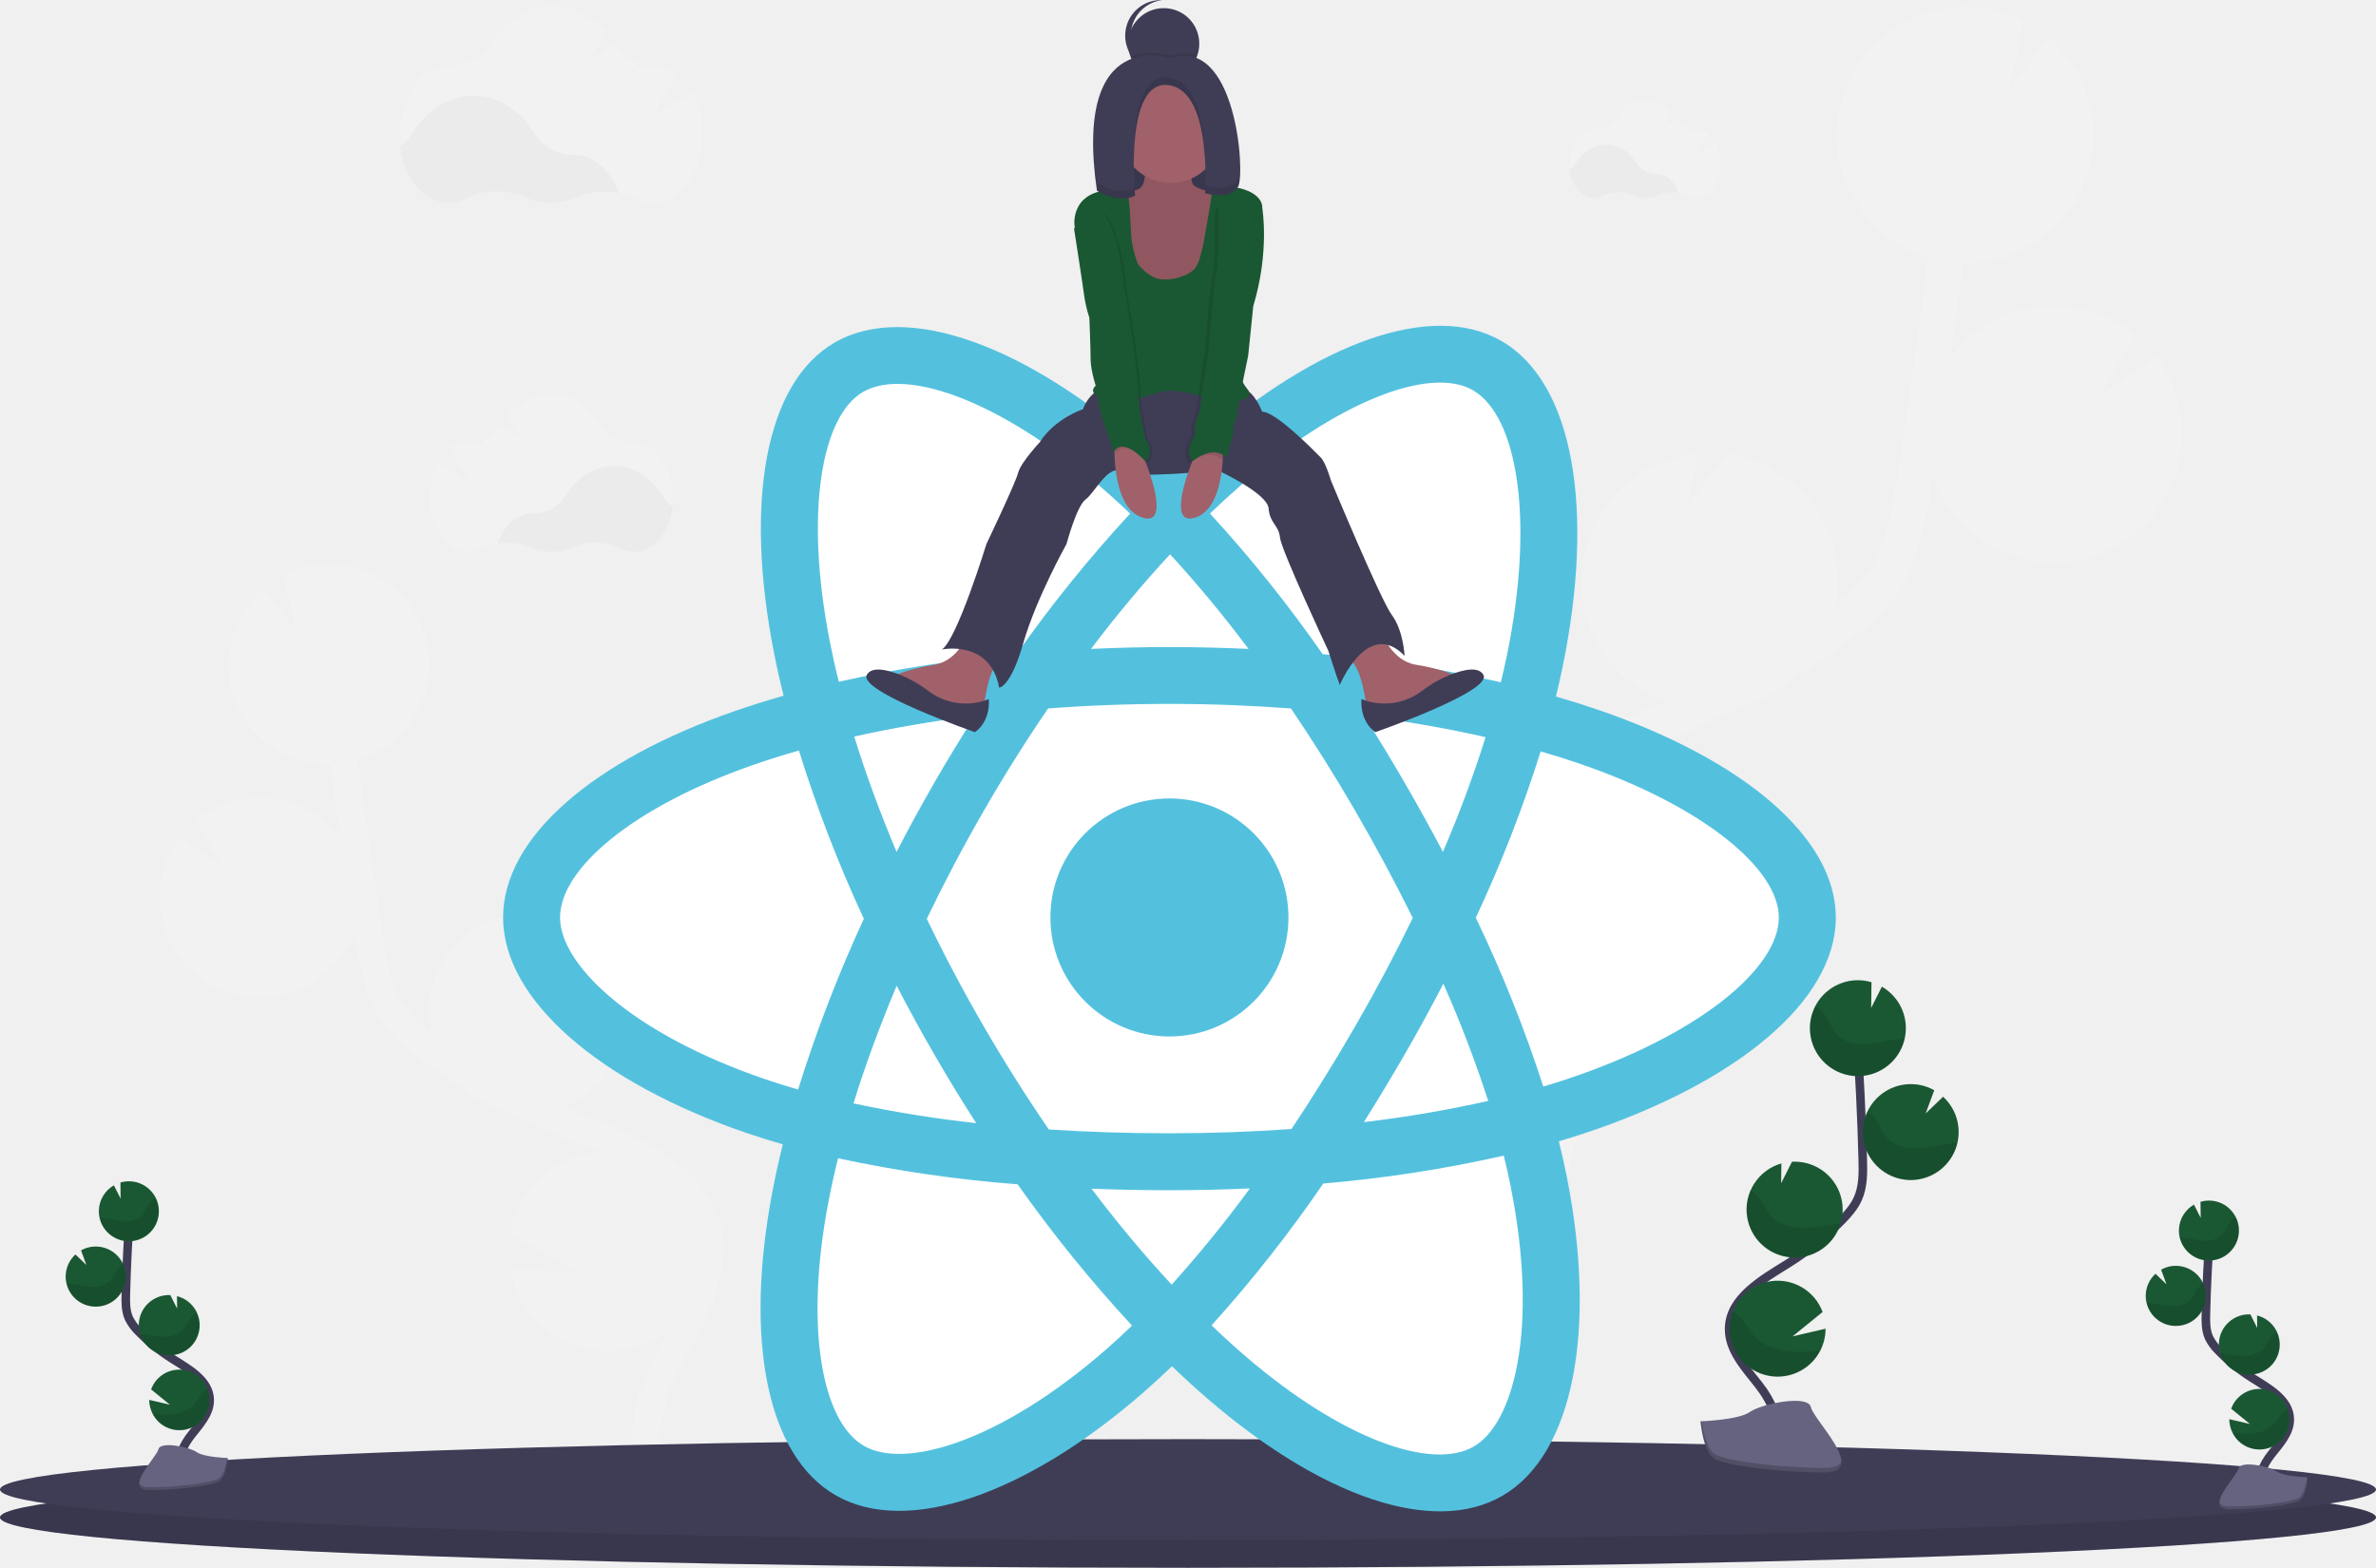
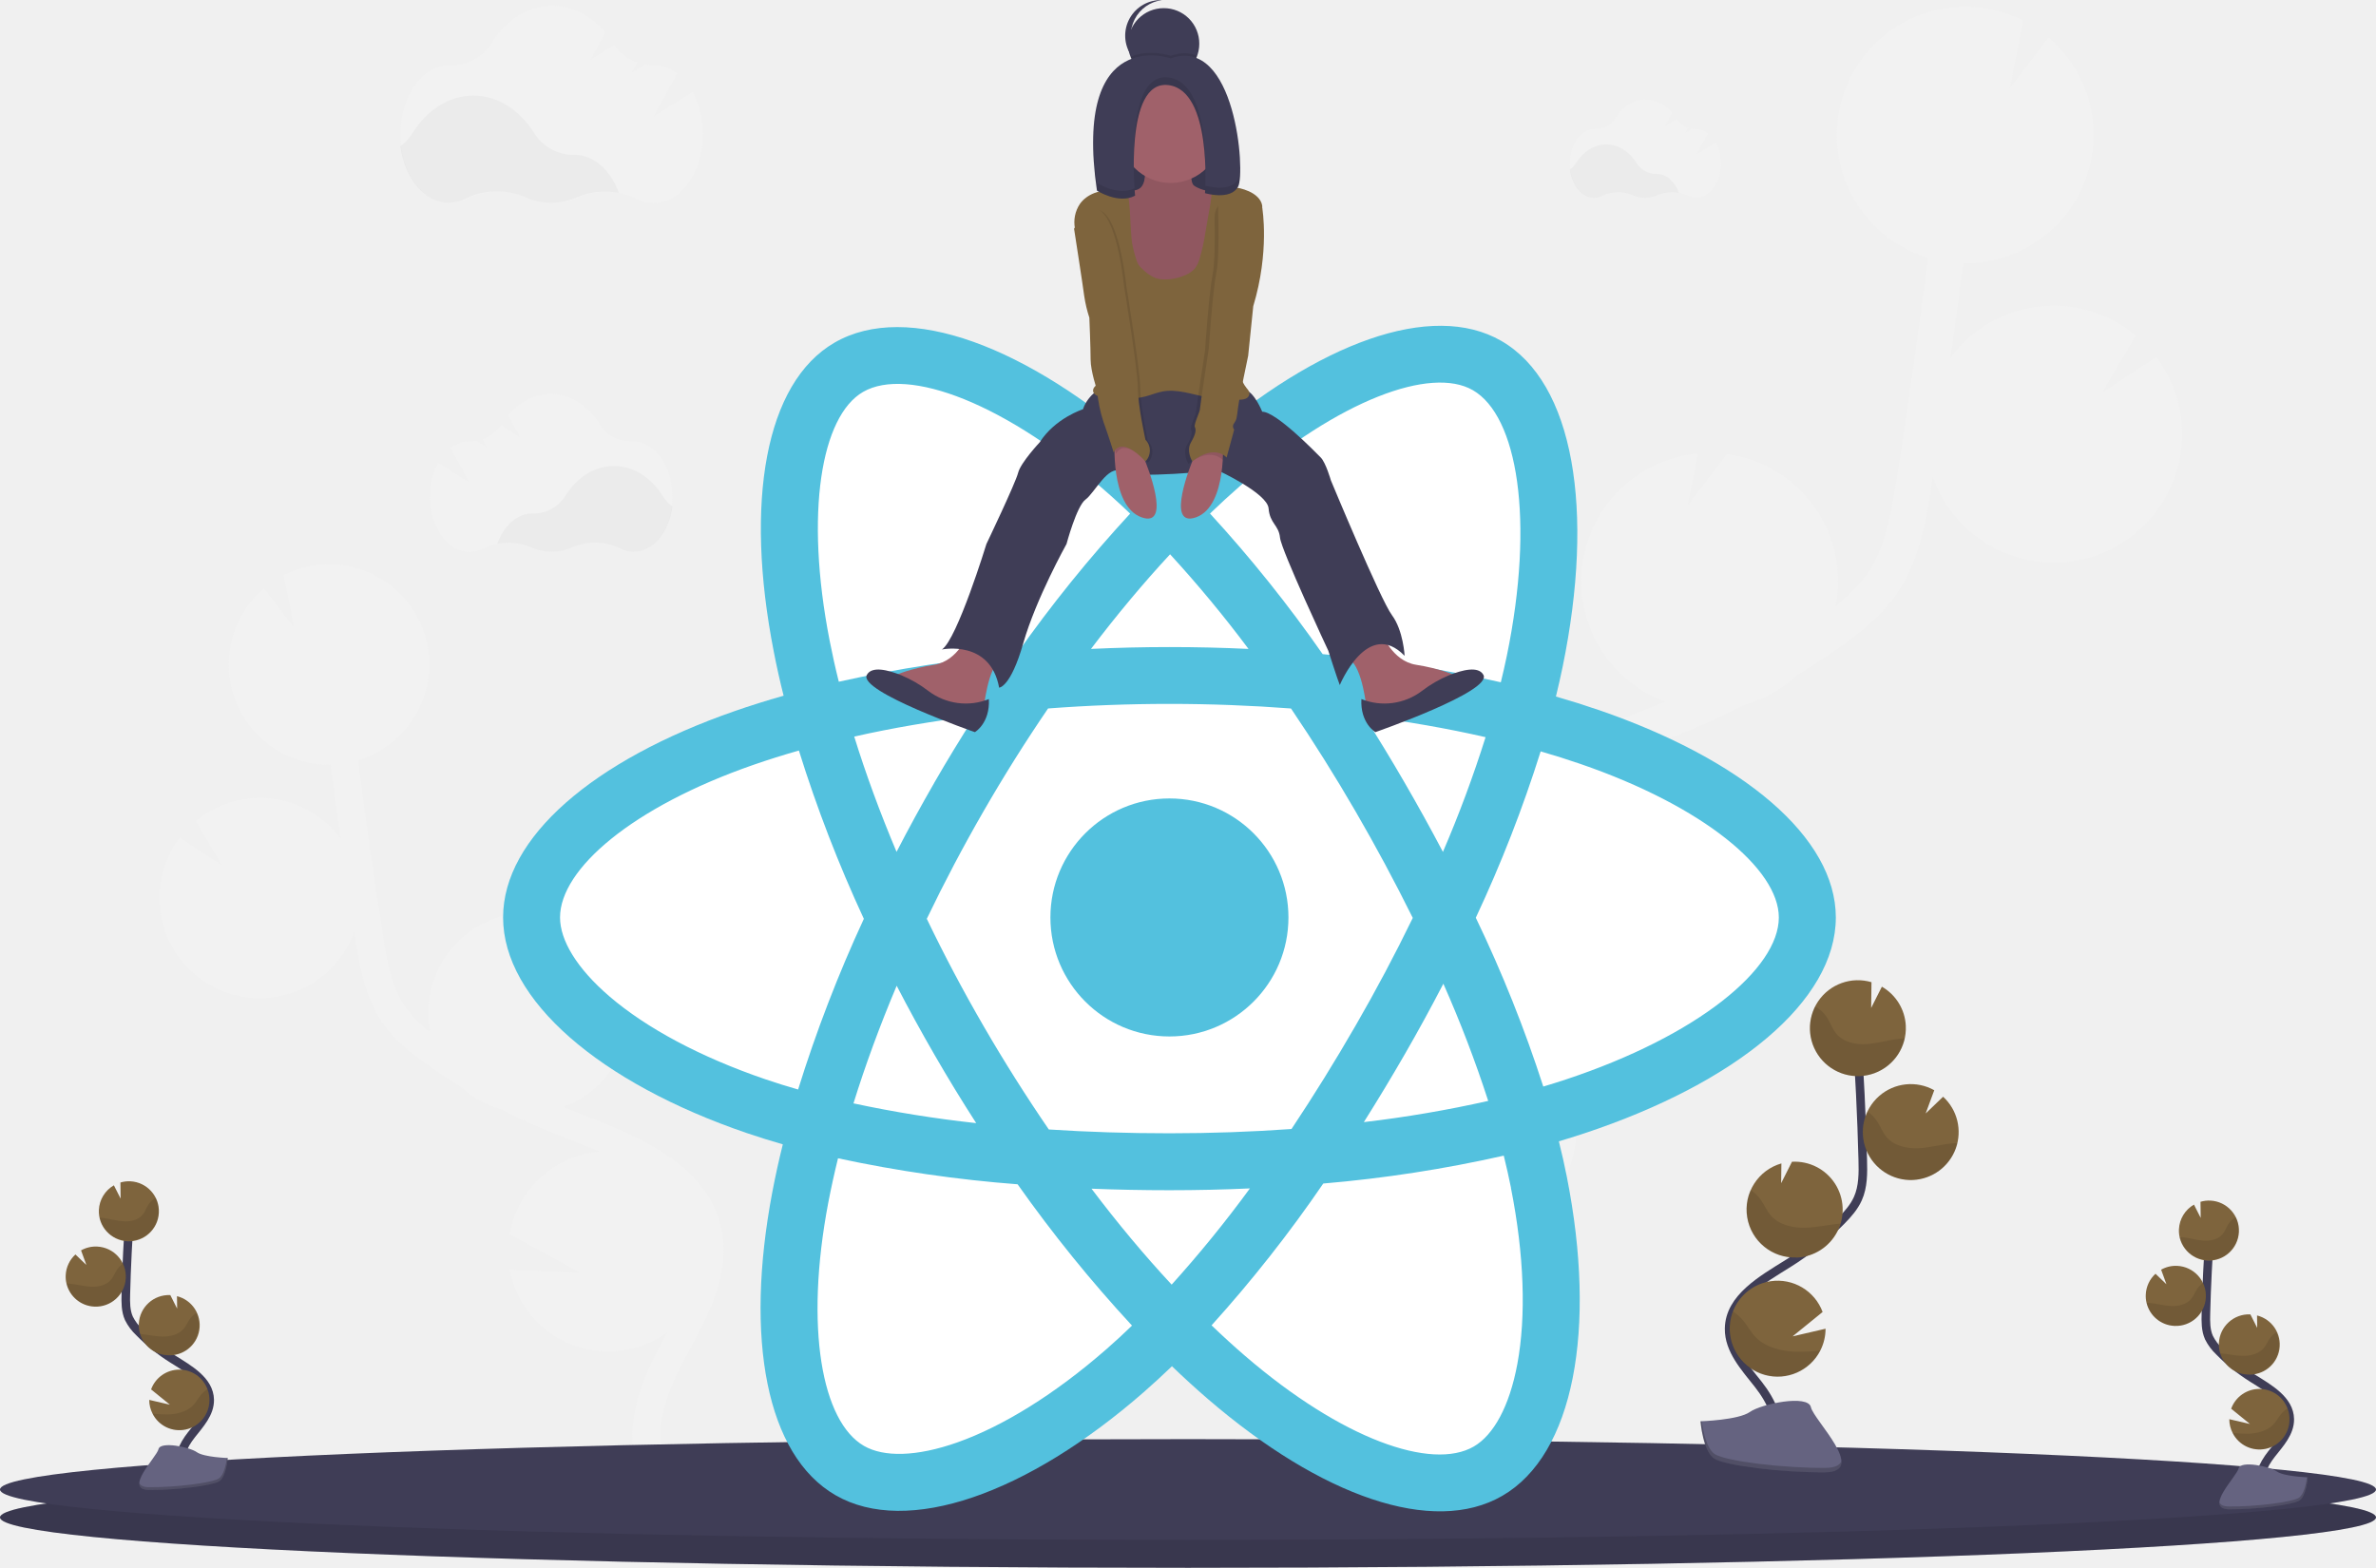
<svg xmlns="http://www.w3.org/2000/svg" id="a75d69e6-d07c-4db3-9c83-72b2470e5561" data-name="Layer 1" width="1108" height="731.18" viewBox="0 0 1108 731.18">
  <path d="M813.68,415.2l6.89-2.7c.66-.26,1.31-.54,2-.81a59.85,59.85,0,0,1,15.28-115.77l-4.8,24.2,18.22-23.92.16,0a59.87,59.87,0,0,1,51.16,67.45c-.15,1.13-.39,2.23-.6,3.34,5.61-4.43,10.87-9.32,14.81-15,8-11.54,10.71-25.76,13.47-43.17,5.47-34.48,10.4-69.34,14.84-104.18a59.83,59.83,0,0,1-42-65.36c.25-1.82.6-3.59,1-5.34.1-.44.2-.88.31-1.31.43-1.69.91-3.35,1.47-5,.09-.27.21-.52.3-.78.5-1.37,1-2.72,1.65-4,.22-.5.44-1,.67-1.47.69-1.43,1.42-2.83,2.22-4.19.27-.45.56-.88.83-1.33.62-1,1.27-2,1.94-2.93.36-.5.71-1,1.08-1.49l.27-.39,0,0a59.81,59.81,0,0,1,74.64-17l-6.24,31.49,18-23.64a59.5,59.5,0,0,1,16.32,68.62h.07c-.17.4-.38.78-.55,1.18-.33.74-.67,1.47-1,2.2-.46.93-1,1.84-1.45,2.74-.38.68-.75,1.36-1.16,2-.59,1-1.23,1.9-1.87,2.83-.38.54-.73,1.1-1.12,1.63-1,1.39-2.12,2.72-3.26,4-.4.45-.83.86-1.25,1.3-.81.86-1.62,1.71-2.48,2.52-.53.5-1.09,1-1.64,1.46-.79.7-1.6,1.38-2.43,2-.59.47-1.19.92-1.79,1.36-.87.63-1.75,1.22-2.64,1.81-.6.39-1.2.78-1.81,1.15-1,.61-2.05,1.17-3.1,1.72-.53.27-1,.57-1.59.83-1.58.77-3.2,1.48-4.85,2.11-.31.12-.64.21-.95.32-1.38.5-2.77,1-4.18,1.35-.61.17-1.23.31-1.85.46-1.15.28-2.31.54-3.48.76q-1,.18-2.07.33c-1.15.17-2.31.3-3.48.4-.69.06-1.37.12-2.07.16-1.26.06-2.53.07-3.8.06a2.08,2.08,0,0,0-.25,0q-2.82,22-5.92,44A59.82,59.82,0,0,1,1042,240.88l-15.68,26.58,25.21-16.59a59.68,59.68,0,0,1,11.5,44.16,58.76,58.76,0,0,1-4.5,15.94,59.83,59.83,0,0,1-111.19-4c-.23,1.48-.45,3-.68,4.46-2.44,15.35-5.47,34.46-16.23,50-7.29,10.56-17.33,18.36-27.09,25.22q-9.52,6.7-19.48,12.77a59.85,59.85,0,0,1-24.53,13.74q-16,8.19-32.69,14.81l-6.95,2.72c-6.25,2.44-12.65,4.94-19,7.6,1,.09,2,.17,3,.3a59.9,59.9,0,0,1,50.86,49.05l-42.31,23.11,42.18-1.89A59.16,59.16,0,0,1,843,534.54a59.87,59.87,0,0,1-82.7,11.74l2.1,3.91c1.4,2.58,2.78,5.15,4.12,7.7,18.33,34.74,19.66,64.74,3.75,84.49l-13-10.45c15.49-19.22,3.2-49.77-5.5-66.27-1.32-2.5-2.68-5-4-7.56C736,536.27,722.65,511.53,728,485.2,736,445.5,779.05,428.7,813.68,415.2Z" transform="translate(-46 -84.41)" fill="#f2f2f2" />
  <path d="M315.6,603.42l-5.38-2.11c-.52-.2-1-.43-1.54-.63a46.75,46.75,0,0,0-11.94-90.42l3.75,18.9-14.22-18.68h-.13a46.76,46.76,0,0,0-40,52.68c.12.89.31,1.74.47,2.61a55.84,55.84,0,0,1-11.56-11.73c-6.23-9-8.37-20.12-10.53-33.71C220.29,493.4,216.45,466.18,213,439a46.72,46.72,0,0,0,32.77-51.05c-.2-1.42-.47-2.8-.79-4.17l-.24-1c-.34-1.32-.71-2.62-1.15-3.88-.07-.21-.16-.41-.24-.61-.39-1.07-.82-2.12-1.28-3.15-.18-.38-.35-.77-.53-1.15-.54-1.11-1.11-2.2-1.73-3.26-.21-.36-.44-.7-.65-1-.49-.78-1-1.55-1.52-2.29-.28-.39-.55-.79-.84-1.17l-.21-.3h0a46.76,46.76,0,0,0-58.29-13.32l4.88,24.6-14.07-18.46a46.48,46.48,0,0,0-12.75,53.59h-.05c.13.31.29.61.43.92.26.58.52,1.15.8,1.72q.54,1.08,1.14,2.13c.29.54.58,1.07.9,1.59.46.75,1,1.48,1.46,2.21.3.42.57.86.88,1.27.8,1.08,1.65,2.12,2.54,3.13.31.35.65.67,1,1,.63.67,1.27,1.33,1.94,2,.41.4.85.77,1.28,1.14q.93.83,1.89,1.59c.46.36.93.71,1.4,1.06.68.49,1.37,1,2.06,1.41.47.31.94.61,1.42.9.79.48,1.6.91,2.42,1.34.42.22.82.45,1.24.66,1.24.6,2.5,1.15,3.79,1.64.24.1.5.16.74.25,1.07.39,2.16.75,3.27,1.06.47.13,1,.24,1.44.35.9.22,1.8.43,2.72.6l1.61.26c.9.13,1.81.23,2.72.31.54.05,1.07.09,1.62.12,1,.05,2,.06,3,.05h.19q2.2,17.22,4.62,34.41a46.71,46.71,0,0,0-67.48-8.14L149.49,488l-19.68-12.95a46.57,46.57,0,0,0-9,34.49A45.8,45.8,0,0,0,124.34,522a46.73,46.73,0,0,0,86.84-3.12c.18,1.15.35,2.32.53,3.48,1.9,12,4.27,26.92,12.67,39.08,5.7,8.24,13.54,14.33,21.16,19.69q7.44,5.24,15.21,10a46.88,46.88,0,0,0,19.16,10.74c8.32,4.26,16.84,8.14,25.54,11.56l5.42,2.13c4.88,1.9,9.88,3.85,14.81,5.93-.78.07-1.57.13-2.36.24A46.77,46.77,0,0,0,283.6,660l33,18-32.94-1.47a46.78,46.78,0,0,0,73.57,29.2c-.55,1-1.09,2-1.64,3.05-1.09,2-2.17,4-3.22,6-14.31,27.13-15.35,50.57-2.92,66l10.13-8.16c-12.1-15-2.5-38.87,4.3-51.76,1-1.95,2.09-3.92,3.16-5.9,9.19-17,19.61-36.37,15.46-56.94C376.29,627.08,342.64,614,315.6,603.42Z" transform="translate(-46 -84.41)" fill="#f2f2f2" />
  <ellipse cx="554" cy="707.68" rx="554" ry="23.5" fill="#3f3d56" />
  <ellipse cx="554" cy="707.68" rx="554" ry="23.5" opacity="0.1" />
  <ellipse cx="554" cy="694.68" rx="554" ry="23.5" fill="#3f3d56" />
  <path d="M131,770.73c-3-5.51.4-12.26,4.28-17.18s8.61-10,8.51-16.29c-.14-9-9.7-14.31-17.33-19.08a84.78,84.78,0,0,1-15.56-12.51,23,23,0,0,1-4.78-6.4c-1.58-3.52-1.53-7.52-1.43-11.38q.5-19.26,1.9-38.48" transform="translate(-46 -84.41)" fill="none" stroke="#3f3d56" stroke-miterlimit="10" stroke-width="4" />
-   <path d="M92.11,648.7a14,14,0,0,1,7-11.49l3.14,6.21-.09-7.52a13.86,13.86,0,0,1,4.62-.56A14,14,0,1,1,92.11,648.7Z" transform="translate(-46 -84.41)" fill="#1a5833" />
-   <path d="M117.14,743.7a14,14,0,0,0,26.5-5.76,13.82,13.82,0,0,0-.91-5.69,14,14,0,0,0-26.27.15l8.77,7.13-9.64-2.24A13.89,13.89,0,0,0,117.14,743.7Z" transform="translate(-46 -84.41)" fill="#1a5833" />
-   <path d="M124.07,716.45a14,14,0,0,0,4.46-27.54l.07,5.79-3.18-6.29h0a14,14,0,0,0-1.31,28.05Z" transform="translate(-46 -84.41)" fill="#1a5833" />
-   <path d="M90,693.78a14,14,0,0,0,1.32-28,13.88,13.88,0,0,0-7.52,1.78l2.48,6.8-5.11-4.9a14,14,0,0,0-4.53,9.69A13.33,13.33,0,0,0,77,683,14,14,0,0,0,90,693.78Z" transform="translate(-46 -84.41)" fill="#1a5833" />
+   <path d="M92.11,648.7a14,14,0,0,1,7-11.49l3.14,6.21-.09-7.52a13.86,13.86,0,0,1,4.62-.56A14,14,0,1,1,92.11,648.7Z" transform="translate(-46 -84.41)" fill="#7e643d" />
+   <path d="M117.14,743.7a14,14,0,0,0,26.5-5.76,13.82,13.82,0,0,0-.91-5.69,14,14,0,0,0-26.27.15l8.77,7.13-9.64-2.24A13.89,13.89,0,0,0,117.14,743.7Z" transform="translate(-46 -84.41)" fill="#7e643d" />
+   <path d="M124.07,716.45a14,14,0,0,0,4.46-27.54l.07,5.79-3.18-6.29h0a14,14,0,0,0-1.31,28.05Z" transform="translate(-46 -84.41)" fill="#7e643d" />
+   <path d="M90,693.78a14,14,0,0,0,1.32-28,13.88,13.88,0,0,0-7.52,1.78l2.48,6.8-5.11-4.9a14,14,0,0,0-4.53,9.69A13.33,13.33,0,0,0,77,683,14,14,0,0,0,90,693.78Z" transform="translate(-46 -84.41)" fill="#7e643d" />
  <path d="M94,652.44c3.24.36,6.39,1.37,9.64,1.57s6.82-.58,8.88-3.1c1.11-1.37,1.66-3.09,2.59-4.57a10.08,10.08,0,0,1,3.54-3.33,14,14,0,1,1-26.24,9.32C92.94,652.35,93.47,652.39,94,652.44Z" transform="translate(-46 -84.41)" opacity="0.1" />
  <path d="M90,693.78a14,14,0,0,0,13.35-20,10.4,10.4,0,0,0-2.82,2.83c-1,1.51-1.61,3.25-2.78,4.64-2.19,2.57-5.92,3.41-9.31,3.25s-6.66-1.11-10-1.42c-.47,0-.94-.08-1.41-.09A14,14,0,0,0,90,693.78Z" transform="translate(-46 -84.41)" opacity="0.1" />
  <path d="M124.07,716.45a14,14,0,0,0,13.47-19.76,11.36,11.36,0,0,0-3,2.85c-1.09,1.54-1.77,3.31-3,4.73-2.36,2.64-6.34,3.57-9.93,3.48s-6.82-.93-10.28-1.19A14,14,0,0,0,124.07,716.45Z" transform="translate(-46 -84.41)" opacity="0.1" />
  <path d="M117.14,743.7a14,14,0,0,0,26.5-5.76,13.82,13.82,0,0,0-.91-5.69,14,14,0,0,0-3.08,2.74c-1.34,1.63-2.21,3.47-3.76,5-2.87,2.82-7.5,4-11.62,4.09A62.35,62.35,0,0,1,117.14,743.7Z" transform="translate(-46 -84.41)" opacity="0.1" />
  <path d="M152.19,764.39s-11.08-.34-14.41-2.72-17-5.22-17.87-1.4-16.65,19-4.14,19.06,29.06-2,32.39-4S152.19,764.39,152.19,764.39Z" transform="translate(-46 -84.41)" fill="#656380" />
  <path d="M115.54,778c12.51.1,29.06-2,32.4-4,2.53-1.54,3.54-7.09,3.88-9.65l.37,0s-.7,8.93-4,11-19.89,4.08-32.39,4c-3.61,0-4.86-1.31-4.79-3.22C111.48,777.26,112.86,778,115.54,778Z" transform="translate(-46 -84.41)" opacity="0.2" />
  <path d="M1101,779.73c-3-5.51.4-12.26,4.28-17.18s8.61-10,8.51-16.29c-.14-9-9.7-14.31-17.33-19.08a84.78,84.78,0,0,1-15.56-12.51,23,23,0,0,1-4.78-6.4c-1.58-3.52-1.53-7.52-1.43-11.38q.49-19.26,1.9-38.48" transform="translate(-46 -84.41)" fill="none" stroke="#3f3d56" stroke-miterlimit="10" stroke-width="4" />
-   <path d="M1062.11,657.7a14,14,0,0,1,7-11.49l3.14,6.21-.09-7.52a13.86,13.86,0,0,1,4.62-.56,14,14,0,1,1-14.68,13.36Z" transform="translate(-46 -84.41)" fill="#1a5833" />
-   <path d="M1087.14,752.7a14,14,0,0,0,26.5-5.76,13.82,13.82,0,0,0-.91-5.69,14,14,0,0,0-26.27.15l8.77,7.13-9.64-2.24A13.89,13.89,0,0,0,1087.14,752.7Z" transform="translate(-46 -84.41)" fill="#1a5833" />
-   <path d="M1094.07,725.45a14,14,0,0,0,4.46-27.54l.07,5.79-3.18-6.29h0a14,14,0,0,0-1.31,28.05Z" transform="translate(-46 -84.41)" fill="#1a5833" />
-   <path d="M1060,702.78a14,14,0,0,0,1.32-28,13.88,13.88,0,0,0-7.52,1.78l2.48,6.8-5.11-4.9a14,14,0,0,0-4.53,9.69A13.33,13.33,0,0,0,1047,692,14,14,0,0,0,1060,702.78Z" transform="translate(-46 -84.41)" fill="#1a5833" />
+   <path d="M1062.11,657.7a14,14,0,0,1,7-11.49l3.14,6.21-.09-7.52a13.86,13.86,0,0,1,4.62-.56,14,14,0,1,1-14.68,13.36Z" transform="translate(-46 -84.41)" fill="#7e643d" />
+   <path d="M1087.14,752.7a14,14,0,0,0,26.5-5.76,13.82,13.82,0,0,0-.91-5.69,14,14,0,0,0-26.27.15l8.77,7.13-9.64-2.24A13.89,13.89,0,0,0,1087.14,752.7Z" transform="translate(-46 -84.41)" fill="#7e643d" />
+   <path d="M1094.07,725.45a14,14,0,0,0,4.46-27.54l.07,5.79-3.18-6.29h0a14,14,0,0,0-1.31,28.05Z" transform="translate(-46 -84.41)" fill="#7e643d" />
+   <path d="M1060,702.78a14,14,0,0,0,1.32-28,13.88,13.88,0,0,0-7.52,1.78l2.48,6.8-5.11-4.9a14,14,0,0,0-4.53,9.69A13.33,13.33,0,0,0,1047,692,14,14,0,0,0,1060,702.78Z" transform="translate(-46 -84.41)" fill="#7e643d" />
  <path d="M1064,661.44c3.24.36,6.39,1.37,9.64,1.57s6.82-.58,8.88-3.1c1.11-1.37,1.66-3.09,2.59-4.57a10.08,10.08,0,0,1,3.54-3.33,14,14,0,1,1-26.24,9.32C1062.94,661.35,1063.47,661.39,1064,661.44Z" transform="translate(-46 -84.41)" opacity="0.1" />
  <path d="M1060,702.78a14,14,0,0,0,13.35-20,10.4,10.4,0,0,0-2.82,2.83c-1,1.51-1.61,3.25-2.78,4.64-2.19,2.57-5.92,3.41-9.31,3.25s-6.66-1.11-10-1.42c-.47,0-.94-.08-1.41-.09A14,14,0,0,0,1060,702.78Z" transform="translate(-46 -84.41)" opacity="0.1" />
  <path d="M1094.07,725.45a14,14,0,0,0,13.47-19.76,11.36,11.36,0,0,0-3,2.85c-1.09,1.54-1.77,3.31-3,4.73-2.36,2.64-6.34,3.57-9.93,3.48s-6.82-.93-10.28-1.19A14,14,0,0,0,1094.07,725.45Z" transform="translate(-46 -84.41)" opacity="0.1" />
  <path d="M1087.14,752.7a14,14,0,0,0,26.5-5.76,13.82,13.82,0,0,0-.91-5.69,14,14,0,0,0-3.08,2.74c-1.34,1.63-2.21,3.47-3.76,5-2.87,2.82-7.5,4-11.62,4.09A62.35,62.35,0,0,1,1087.14,752.7Z" transform="translate(-46 -84.41)" opacity="0.1" />
  <path d="M1122.19,773.39s-11.08-.34-14.41-2.72-17-5.22-17.87-1.4-16.65,19-4.14,19.06,29.06-2,32.39-4S1122.19,773.39,1122.19,773.39Z" transform="translate(-46 -84.41)" fill="#656380" />
  <path d="M1085.54,787c12.51.1,29.06-2,32.4-4,2.53-1.54,3.54-7.09,3.88-9.65l.37,0s-.7,8.93-4,11-19.89,4.08-32.39,4c-3.61,0-4.86-1.31-4.79-3.22C1081.48,786.26,1082.86,787,1085.54,787Z" transform="translate(-46 -84.41)" opacity="0.2" />
  <path d="M791.57,415.56q-9.92-3.4-20-6.3,1.66-6.79,3.09-13.65c15.14-73.51,5.24-132.73-28.57-152.22-32.42-18.7-85.44.8-139,47.39q-7.92,6.92-15.47,14.2-5.07-4.85-10.3-9.51C525.21,245.64,469,224.65,435.18,244.2c-32.39,18.75-42,74.42-28.35,144.09q2,10.35,4.59,20.58c-7.95,2.26-15.64,4.67-23,7.24C322.63,439,280.61,475,280.61,512.29c0,38.51,45.11,77.14,113.64,100.56q8.34,2.83,16.8,5.26-2.74,11-4.88,22.18c-13,68.46-2.84,122.82,29.46,141.45C469,801,525,781.2,579.52,733.54c4.31-3.77,8.63-7.77,13-11.95q8.18,7.89,16.79,15.32c52.82,45.45,105,63.81,137.26,45.12,33.33-19.29,44.16-77.69,30.1-148.73q-1.6-8.14-3.73-16.61,5.91-1.74,11.56-3.61c71.24-23.6,117.6-61.76,117.6-100.79,0-37.43-43.38-73.62-110.5-96.73Z" transform="translate(-46 -84.41)" fill="#53c1de" />
  <path d="M776.12,587.88c-3.4,1.13-6.88,2.21-10.44,3.27a621.6,621.6,0,0,0-31.47-78.73,623.06,623.06,0,0,0,30.25-77.58c6.35,1.84,12.53,3.78,18.47,5.83,57.51,19.79,92.59,49.06,92.59,71.62,0,24-37.89,55.21-99.4,75.59ZM750.6,638.46c6.22,31.41,7.1,59.81,3,82-3.7,19.95-11.14,33.25-20.34,38.58-19.59,11.33-61.47-3.4-106.64-42.27q-7.77-6.69-15.63-14.25a624.23,624.23,0,0,0,52.09-66.14,620.2,620.2,0,0,0,84.17-13q1.9,7.68,3.37,15ZM492.48,757.1c-19.14,6.76-34.38,6.95-43.59,1.64-19.6-11.31-27.75-55-16.63-113.5q2-10.37,4.53-20.63a625.79,625.79,0,0,0,83.75,12.13,645.09,645.09,0,0,0,53.35,65.9q-5.79,5.61-11.84,10.91c-24.11,21.08-48.28,36-69.57,43.55ZM402.84,587.73c-30.31-10.36-55.33-23.82-72.49-38.5-15.41-13.2-23.19-26.31-23.19-36.94,0-22.63,33.74-51.5,90-71.11q10.6-3.69,21.39-6.73a637.08,637.08,0,0,0,30.29,78.48,646.29,646.29,0,0,0-30.66,79.6Q410.44,590.32,402.84,587.73Zm30.05-204.54c-11.68-59.69-3.93-104.72,15.59-116,20.79-12,66.76,5.12,115.22,48.15,3.1,2.75,6.21,5.63,9.32,8.6a635.89,635.89,0,0,0-52.93,65.52,648.42,648.42,0,0,0-82.93,12.89q-2.39-9.52-4.27-19.15ZM701,449.38q-9.11-15.74-18.89-31.08c19.83,2.51,38.82,5.83,56.66,9.91a565.54,565.54,0,0,1-19.89,53.51q-8.61-16.35-17.88-32.34ZM591.64,342.91a569.3,569.3,0,0,1,36.57,44.14q-36.71-1.73-73.45,0c12.07-15.92,24.44-30.72,36.88-44.13Zm-110,106.65q-9.15,15.87-17.55,32.14c-7.73-18.33-14.34-36.36-19.74-53.77,17.73-4,36.64-7.21,56.34-9.68Q490.77,433.69,481.62,449.56Zm19.61,158.65A564.64,564.64,0,0,1,444,599c5.49-17.71,12.25-36.13,20.15-54.86q8.43,16.29,17.61,32.16Q491.1,592.49,501.23,608.21Zm91.14,75.33C579.79,670,567.24,655,555,638.79q17.85.71,36.36.71,19,0,37.51-.84A563.94,563.94,0,0,1,592.37,683.54ZM719.08,543.19A562.82,562.82,0,0,1,740,597.85a561.35,561.35,0,0,1-58,9.89q9.85-15.63,19.08-31.63,9.38-16.26,18-32.92Zm-41,19.66q-14.12,24.52-29.81,48.1c-18.44,1.32-37.49,2-56.91,2s-38.15-.6-56.27-1.78Q519,587.67,504.7,563t-26.51-50.08q12.27-25.53,26.43-50.1h0q14.14-24.56,30.13-48c18.49-1.4,37.43-2.13,56.59-2.13s38.22.74,56.69,2.14q15.81,23.37,30,47.81t26.79,49.87q-12.45,25.62-26.71,50.3Zm54.77-296.46c20.81,12,28.9,60.4,15.83,123.87q-1.29,6.19-2.8,12.35a635.74,635.74,0,0,0-83.09-13.13,625.16,625.16,0,0,0-52.53-65.56q7-6.74,14.29-13.11c45.88-39.93,88.76-55.69,108.3-44.42Z" transform="translate(-46 -84.41)" fill="#fff" />
  <path d="M591.34,456.79a55.5,55.5,0,1,1-55.5,55.5,55.49,55.49,0,0,1,55.5-55.5" transform="translate(-46 -84.41)" fill="#53c1de" />
  <path d="M605.26,104.81a16.6,16.6,0,1,1-16.6-16.6A16.52,16.52,0,0,1,605.26,104.81Z" transform="translate(-46 -84.41)" fill="#3f3d56" />
  <path d="M575.4,109a16.62,16.62,0,0,1,12.49-24.54,16.6,16.6,0,1,0,1.41,33.07A16.6,16.6,0,0,1,575.4,109Z" transform="translate(-46 -84.41)" fill="#3f3d56" />
  <rect x="521.91" y="43.52" width="44.47" height="69.37" fill="#3f3d56" />
  <rect x="521.91" y="43.52" width="44.47" height="69.37" opacity="0.1" />
  <path d="M497.66,379.61s-4.75,13.05-16,14.83-17.79,4.74-17.79,4.74l26.68,17.19,14.23-1.78s1.78-18.38,7.71-22.53S497.66,379.61,497.66,379.61Z" transform="translate(-46 -84.41)" fill="#a0616a" />
  <path d="M690.34,379.61s4.75,13.05,16,14.83,17.79,4.74,17.79,4.74l-26.68,17.19-14.23-1.78s-1.78-18.38-7.71-22.53S690.34,379.61,690.34,379.61Z" transform="translate(-46 -84.41)" fill="#a0616a" />
  <path d="M560.5,264.59s-7.11,3.56-9.48,10.68c0,0-13,4.15-20.16,15.41,0,0-8.9,9.49-10.08,14.23S506,338.11,506,338.11s-13.64,44.47-20.75,49.21c0,0,22.53-4.74,26.68,17.79,0,0,5.33,0,11.26-20.75s20.16-46.25,20.16-46.25,4.74-17.78,8.89-20.75,10.67-16.6,16.6-13,45.06-.6,45.06-.6S637,314.4,637.58,321.51s4.74,7.71,5.33,13.64,22.53,52.76,22.53,52.76,4.15,13,5.34,16c0,0,13-31.42,30.24-13.63,0,0-.6-11.86-5.93-19s-28.46-62.84-28.46-62.84-2.37-8.3-4.74-10.67-20.76-21.35-27.28-21.35c0,0-3.55-8.89-7.7-10.08Z" transform="translate(-46 -84.41)" fill="#3f3d56" />
  <path d="M507.14,410.44a28.89,28.89,0,0,1-28.22-3.79,56.37,56.37,0,0,0-12.59-7.3c-6.29-2.54-13.81-4.42-16.1-.17-4.15,7.71,50.39,26.68,50.39,26.68S507.74,421.71,507.14,410.44Z" transform="translate(-46 -84.41)" fill="#3f3d56" />
  <path d="M680.86,410.44a28.89,28.89,0,0,0,28.22-3.79,56.37,56.37,0,0,1,12.59-7.3c6.29-2.54,13.81-4.42,16.1-.17,4.15,7.71-50.39,26.68-50.39,26.68S680.26,421.71,680.86,410.44Z" transform="translate(-46 -84.41)" fill="#3f3d56" />
  <path d="M579.88,167.08c-.22,2.06-.9,4.29-2.66,5.38-1.44.9-3.26.83-4.92,1.17a11.46,11.46,0,0,0-7.82,6.77,17.51,17.51,0,0,0-.75,10.55,39.22,39.22,0,0,0,1.52,5.06c1.74,4.92,3.84,9.8,7.09,13.89a59,59,0,0,0,9.3,8.77c2.11,1.72,4.29,3.47,6.89,4.28a21.75,21.75,0,0,0,5.4.72c2.25.1,4.65.17,6.6-.95,3-1.73,3.89-5.55,5.52-8.62,1.38-2.6,3.44-4.81,4.73-7.46a29.49,29.49,0,0,0,2-6.52l2.77-12.3c1-4.47,1.92-9.51-.59-13.34a2.28,2.28,0,0,0-.74-.77,2.79,2.79,0,0,0-1.52-.15,16.44,16.44,0,0,1-9.15-2.09,3.93,3.93,0,0,1-1.15-.9,4.72,4.72,0,0,1-.7-2.12,22.2,22.2,0,0,0-1.28-4.45,3,3,0,0,0-.87-1.34,3.15,3.15,0,0,0-1.41-.47,114.47,114.47,0,0,0-12.93-1.35c-1.42-.07-3.56-.64-4.54.62S580,165.58,579.88,167.08Z" transform="translate(-46 -84.41)" fill="#a0616a" />
  <path d="M579.88,167.08c-.22,2.06-.9,4.29-2.66,5.38-1.44.9-3.26.83-4.92,1.17a11.46,11.46,0,0,0-7.82,6.77,17.51,17.51,0,0,0-.75,10.55,39.22,39.22,0,0,0,1.52,5.06c1.74,4.92,3.84,9.8,7.09,13.89a59,59,0,0,0,9.3,8.77c2.11,1.72,4.29,3.47,6.89,4.28a21.75,21.75,0,0,0,5.4.72c2.25.1,4.65.17,6.6-.95,3-1.73,3.89-5.55,5.52-8.62,1.38-2.6,3.44-4.81,4.73-7.46a29.49,29.49,0,0,0,2-6.52l2.77-12.3c1-4.47,1.92-9.51-.59-13.34a2.28,2.28,0,0,0-.74-.77,2.79,2.79,0,0,0-1.52-.15,16.44,16.44,0,0,1-9.15-2.09,3.93,3.93,0,0,1-1.15-.9,4.72,4.72,0,0,1-.7-2.12,22.2,22.2,0,0,0-1.28-4.45,3,3,0,0,0-.87-1.34,3.15,3.15,0,0,0-1.41-.47,114.47,114.47,0,0,0-12.93-1.35c-1.42-.07-3.56-.64-4.54.62S580,165.58,579.88,167.08Z" transform="translate(-46 -84.41)" opacity="0.1" />
-   <path d="M571.85,174.15a26.93,26.93,0,0,0-7.13-1.12c-5.72-.14-11.84,1.83-15.14,6.5A15.34,15.34,0,0,0,547.29,191a23.57,23.57,0,0,0,5.2,10.66,32,32,0,0,1,4,5.24c1.58,3,1.63,6.59,2.06,10,1,8.12,4.46,15.75,5.83,23.82s.19,17.42-6.18,22.55c-1.07.86-2.37,1.77-2.46,3.14-.14,2.19,2.71,3.12,4.9,3.33,6.55.62,13.27,1.23,19.63-.46,2.63-.7,5.17-1.79,7.85-2.29,6.8-1.27,13.64,1.34,20.45,2.59a90.61,90.61,0,0,0,14.91,1.21,7.94,7.94,0,0,0,3.43-.45,2.75,2.75,0,0,0,1.74-2.74,4.76,4.76,0,0,0-1.18-2c-3.44-4.25-4.49-9.9-5.43-15.29l-3.15-18.11c-1.69-9.68-3.26-20.2,1.32-28.89,3.29-6.25,9.36-10.65,12.83-16.8a9.84,9.84,0,0,0,1.55-6.28c-.52-3.09-3.31-5.3-6.17-6.59A23.21,23.21,0,0,0,611,173c.1,4.33-1,8.71-1.71,13l-1.21,7a88.83,88.83,0,0,1-2.71,12.2,12.85,12.85,0,0,1-2.17,4.42,11.43,11.43,0,0,1-3.83,2.79,22.83,22.83,0,0,1-10.14,2.32,13.54,13.54,0,0,1-4.48-.69,19,19,0,0,1-6.17-4.34,10.11,10.11,0,0,1-1.63-1.77,9.93,9.93,0,0,1-1.11-2.67,55.42,55.42,0,0,1-1.91-7.48c-.3-1.94-.4-3.91-.54-5.87C573,186.12,573,179.72,571.85,174.15Z" transform="translate(-46 -84.41)" fill="#1a5833" />
+   <path d="M571.85,174.15a26.93,26.93,0,0,0-7.13-1.12c-5.72-.14-11.84,1.83-15.14,6.5A15.34,15.34,0,0,0,547.29,191a23.57,23.57,0,0,0,5.2,10.66,32,32,0,0,1,4,5.24c1.58,3,1.63,6.59,2.06,10,1,8.12,4.46,15.75,5.83,23.82s.19,17.42-6.18,22.55c-1.07.86-2.37,1.77-2.46,3.14-.14,2.19,2.71,3.12,4.9,3.33,6.55.62,13.27,1.23,19.63-.46,2.63-.7,5.17-1.79,7.85-2.29,6.8-1.27,13.64,1.34,20.45,2.59a90.61,90.61,0,0,0,14.91,1.21,7.94,7.94,0,0,0,3.43-.45,2.75,2.75,0,0,0,1.74-2.74,4.76,4.76,0,0,0-1.18-2c-3.44-4.25-4.49-9.9-5.43-15.29l-3.15-18.11c-1.69-9.68-3.26-20.2,1.32-28.89,3.29-6.25,9.36-10.65,12.83-16.8a9.84,9.84,0,0,0,1.55-6.28c-.52-3.09-3.31-5.3-6.17-6.59A23.21,23.21,0,0,0,611,173c.1,4.33-1,8.71-1.71,13l-1.21,7a88.83,88.83,0,0,1-2.71,12.2,12.85,12.85,0,0,1-2.17,4.42,11.43,11.43,0,0,1-3.83,2.79,22.83,22.83,0,0,1-10.14,2.32,13.54,13.54,0,0,1-4.48-.69,19,19,0,0,1-6.17-4.34,10.11,10.11,0,0,1-1.63-1.77,9.93,9.93,0,0,1-1.11-2.67,55.42,55.42,0,0,1-1.91-7.48c-.3-1.94-.4-3.91-.54-5.87C573,186.12,573,179.72,571.85,174.15Z" transform="translate(-46 -84.41)" fill="#7e643d" />
  <path d="M565.84,288.9s-2.37,31.43,12.45,36.76,1.78-26.09,1.78-26.09l-4.75-9.48Z" transform="translate(-46 -84.41)" fill="#a0616a" />
  <path d="M616.23,288.9s2.37,31.43-12.45,36.76S602,299.57,602,299.57l4.75-9.48Z" transform="translate(-46 -84.41)" fill="#a0616a" />
  <path d="M552.79,184l-4.74,7.71s4.15,26.68,4.74,31.42a62.2,62.2,0,0,0,2.38,10.08s.59,14.23.59,19.57,3,14.23,3,14.23a64.82,64.82,0,0,0,3,14.82c2.37,6.52,4.74,14.23,4.74,14.23s3-8.3,14.82,4.15a7.18,7.18,0,0,0,0-10.08s-3.55-16-3.55-24.31-6.53-48-6.53-48S567,172.7,552.79,184Z" transform="translate(-46 -84.41)" opacity="0.1" />
-   <path d="M551.61,183.37l-4.74,7.71s4.15,26.68,4.74,31.42A61.84,61.84,0,0,0,554,232.58s.59,14.23.59,19.56,3,14.23,3,14.23a64.53,64.53,0,0,0,3,14.82c2.37,6.53,4.75,14.23,4.75,14.23s3-8.3,14.82,4.15a7.18,7.18,0,0,0,0-10.07s-3.56-16-3.56-24.31-6.52-48-6.52-48S565.84,172.1,551.61,183.37Z" transform="translate(-46 -84.41)" fill="#1a5833" />
+   <path d="M551.61,183.37l-4.74,7.71s4.15,26.68,4.74,31.42A61.84,61.84,0,0,0,554,232.58s.59,14.23.59,19.56,3,14.23,3,14.23a64.53,64.53,0,0,0,3,14.82c2.37,6.53,4.75,14.23,4.75,14.23s3-8.3,14.82,4.15a7.18,7.18,0,0,0,0-10.07s-3.56-16-3.56-24.31-6.52-48-6.52-48S565.84,172.1,551.61,183.37Z" transform="translate(-46 -84.41)" fill="#7e643d" />
  <path d="M629.87,179.22l3,3.53s3.49,20.18-4.22,45.68l-2.37,23.12s-4.15,19.57-4.74,24.31-.59,5.33-1.78,7.11a2.29,2.29,0,0,0,0,3l-3.56,13s-5.33-6.52-16,1.78c0,0-3-4.74-.6-8.89s2.37-5.93,1.78-7.12,2.37-7.11,2.37-8.3S607.93,248,607.93,248s1.78-26.68,3.56-35.57c1.09-5.47,1.07-17.66.88-26.24-.19-8.94,10.63-13.78,17-7.5C629.52,178.85,629.7,179,629.87,179.22Z" transform="translate(-46 -84.41)" opacity="0.1" />
-   <path d="M631.65,178l3,3.53s3.49,20.19-4.22,45.68l-2.37,23.12s-4.15,19.57-4.74,24.31-.6,5.34-1.78,7.12a2.28,2.28,0,0,0,0,3L618,297.8s-5.33-6.53-16,1.77c0,0-3-4.74-.59-8.89s2.37-5.93,1.78-7.11,2.37-7.12,2.37-8.3,4.15-28.46,4.15-28.46,1.78-26.68,3.56-35.58.59-35.57.59-35.57S623.35,169.14,631.65,178Z" transform="translate(-46 -84.41)" fill="#1a5833" />
+   <path d="M631.65,178l3,3.53s3.49,20.19-4.22,45.68l-2.37,23.12s-4.15,19.57-4.74,24.31-.6,5.34-1.78,7.12a2.28,2.28,0,0,0,0,3L618,297.8s-5.33-6.53-16,1.77c0,0-3-4.74-.59-8.89s2.37-5.93,1.78-7.11,2.37-7.12,2.37-8.3,4.15-28.46,4.15-28.46,1.78-26.68,3.56-35.58.59-35.57.59-35.57S623.35,169.14,631.65,178Z" transform="translate(-46 -84.41)" fill="#7e643d" />
  <circle cx="545.92" cy="61.61" r="23.72" fill="#a0616a" />
  <path d="M604.29,110.41a16.6,16.6,0,0,1-31.09.44c9.26-3.73,18.72-.41,18.72-.41C596.65,108.78,600.75,108.93,604.29,110.41Z" transform="translate(-46 -84.41)" opacity="0.1" />
  <path d="M591.92,111.63s-45.65-16-34.38,61.66c0,0,10.08,6.52,17.78,2.37,0,0-5.33-53.95,15.42-51.58s17.19,50.4,17.19,50.4,11.86,3.55,15.42-3S622.16,101,591.92,111.63Z" transform="translate(-46 -84.41)" fill="#3f3d56" />
  <path d="M590.74,120.52c-14.24-1.62-16.2,23.27-16,39.05.17-15.69,2.81-37,16-35.49,14.81,1.69,17.24,26.66,17.41,40.8C608.32,151.9,606.9,122.37,590.74,120.52Z" transform="translate(-46 -84.41)" opacity="0.1" />
  <path d="M557.54,169.73a159.38,159.38,0,0,1-1.77-20.53,152.12,152.12,0,0,0,1.77,24.09s10.08,6.52,17.78,2.37c0,0-.12-1.28-.26-3.43C567.39,176.1,557.54,169.73,557.54,169.73Z" transform="translate(-46 -84.41)" opacity="0.1" />
  <path d="M623.35,168c-3.32,6.08-13.83,3.41-15.25,3-.07,2.2-.17,3.52-.17,3.52s11.86,3.55,15.42-3c.73-1.34,1.11-5.13,1-10.2C624.25,164.57,623.9,167,623.35,168Z" transform="translate(-46 -84.41)" opacity="0.1" />
  <path d="M872.73,757.37c4.74-8.78-.64-19.54-6.82-27.37s-13.73-16-13.57-26c.23-14.35,15.45-22.81,27.62-30.42a134.77,134.77,0,0,0,24.79-19.93c3-3.05,5.87-6.31,7.62-10.21,2.52-5.6,2.45-12,2.29-18.12q-.79-30.71-3-61.34" transform="translate(-46 -84.41)" fill="none" stroke="#3f3d56" stroke-miterlimit="10" stroke-width="4" />
-   <path d="M934.74,562.9a22.31,22.31,0,0,0-11.16-18.32l-5,9.9.15-12a22.37,22.37,0,1,0,16,20.41Z" transform="translate(-46 -84.41)" fill="#1a5833" />
-   <path d="M894.86,714.29a22.36,22.36,0,1,1,1.08-18l-14,11.37,15.37-3.57A22.25,22.25,0,0,1,894.86,714.29Z" transform="translate(-46 -84.41)" fill="#1a5833" />
-   <path d="M883.81,670.86A22.37,22.37,0,0,1,876.72,627l-.12,9.22,5.06-10h.06a22.37,22.37,0,1,1,2.09,44.69Z" transform="translate(-46 -84.41)" fill="#1a5833" />
-   <path d="M938.11,634.73A22.37,22.37,0,1,1,948,592.87l-4,10.83,8.13-7.8a22.37,22.37,0,0,1-14.07,38.83Z" transform="translate(-46 -84.41)" fill="#1a5833" />
+   <path d="M934.74,562.9a22.31,22.31,0,0,0-11.16-18.32l-5,9.9.15-12a22.37,22.37,0,1,0,16,20.41Z" transform="translate(-46 -84.41)" fill="#7e643d" />
+   <path d="M894.86,714.29a22.36,22.36,0,1,1,1.08-18l-14,11.37,15.37-3.57A22.25,22.25,0,0,1,894.86,714.29Z" transform="translate(-46 -84.41)" fill="#7e643d" />
+   <path d="M883.81,670.86A22.37,22.37,0,0,1,876.72,627l-.12,9.22,5.06-10h.06a22.37,22.37,0,1,1,2.09,44.69Z" transform="translate(-46 -84.41)" fill="#7e643d" />
+   <path d="M938.11,634.73A22.37,22.37,0,1,1,948,592.87l-4,10.83,8.13-7.8a22.37,22.37,0,0,1-14.07,38.83Z" transform="translate(-46 -84.41)" fill="#7e643d" />
  <path d="M931.74,568.86c-5.17.57-10.19,2.18-15.37,2.5s-10.87-.92-14.14-5c-1.77-2.17-2.65-4.91-4.14-7.28a16,16,0,0,0-5.63-5.3,22.37,22.37,0,1,0,41.81,14.84C933.42,568.71,932.58,568.77,931.74,568.86Z" transform="translate(-46 -84.41)" opacity="0.1" />
  <path d="M938.11,634.73a22.39,22.39,0,0,1-21.28-31.91,16.37,16.37,0,0,1,4.5,4.51c1.59,2.4,2.56,5.18,4.43,7.39,3.48,4.09,9.44,5.43,14.84,5.19s10.6-1.78,16-2.28c.75-.06,1.5-.11,2.26-.13A22.37,22.37,0,0,1,938.11,634.73Z" transform="translate(-46 -84.41)" opacity="0.1" />
  <path d="M883.81,670.86a22.37,22.37,0,0,1-21.46-31.49,17.83,17.83,0,0,1,4.73,4.55c1.74,2.45,2.82,5.27,4.86,7.54,3.77,4.2,10.11,5.68,15.83,5.54,5.54-.12,10.87-1.48,16.38-1.9A22.36,22.36,0,0,1,883.81,670.86Z" transform="translate(-46 -84.41)" opacity="0.1" />
  <path d="M894.86,714.29A22.37,22.37,0,0,1,854.08,696a22.27,22.27,0,0,1,4.91,4.38c2.13,2.59,3.53,5.53,6,7.94,4.57,4.49,11.95,6.34,18.52,6.51A97.1,97.1,0,0,0,894.86,714.29Z" transform="translate(-46 -84.41)" opacity="0.1" />
  <path d="M839,747.26s17.65-.54,23-4.33,27.16-8.31,28.48-2.24,26.53,30.22,6.6,30.38-46.31-3.1-51.62-6.34S839,747.26,839,747.26Z" transform="translate(-46 -84.41)" fill="#656380" />
  <path d="M897.4,769c-19.93.16-46.31-3.11-51.62-6.34-4-2.47-5.65-11.3-6.19-15.38l-.59,0s1.12,14.24,6.43,17.47,31.69,6.5,51.62,6.34c5.75,0,7.74-2.09,7.63-5.12C903.88,767.78,901.69,768.92,897.4,769Z" transform="translate(-46 -84.41)" opacity="0.2" />
  <path d="M369,127.27l-18.25,11.57,11.08-20.15a18,18,0,0,0-11-3.94h-.3a21.58,21.58,0,0,1-3.78-.28l-6.19,3.92,2.65-4.82a22.06,22.06,0,0,1-10.82-8.21l-11.07,7,7-12.72c-6.48-7.77-15.2-12.54-24.81-12.54-11.51,0-21.76,6.85-28.38,17.52a21.24,21.24,0,0,1-18.76,10.12l-.62,0c-12.71,0-23,14.41-23,32.19s10.3,32.18,23,32.18a17.2,17.2,0,0,0,8-2c8.29-4.31,19.17-4.39,27.85-.54a29,29,0,0,0,23.68.05c8.62-3.77,19.37-3.69,27.61.54a17.23,17.23,0,0,0,7.93,2c12.71,0,23-14.41,23-32.18A40.86,40.86,0,0,0,369,127.27Z" transform="translate(-46 -84.41)" fill="#f2f2f2" />
  <path d="M334.59,174.36a34,34,0,0,0-19.72,2.14,29,29,0,0,1-23.67-.05c-8.69-3.85-19.57-3.77-27.86.54a17.2,17.2,0,0,1-8,2c-11.29,0-20.68-11.38-22.64-26.38a21.58,21.58,0,0,0,5.64-6.08C245,135.87,255.21,129,266.72,129s21.64,6.77,28.26,17.32a21.79,21.79,0,0,0,18.76,10.31H314C323,156.64,330.8,163.85,334.59,174.36Z" transform="translate(-46 -84.41)" opacity="0.03" />
  <path d="M846.07,150.83,837,156.6l5.53-10a9,9,0,0,0-5.51-2h-.14a10.79,10.79,0,0,1-1.89-.14l-3.09,2L833.2,144a11,11,0,0,1-5.4-4.09l-5.52,3.5,3.49-6.34a16.17,16.17,0,0,0-12.37-6.26c-5.75,0-10.86,3.42-14.16,8.74a10.57,10.57,0,0,1-9.36,5h-.31c-6.34,0-11.48,7.19-11.48,16s5.14,16.05,11.48,16.05a8.62,8.62,0,0,0,4-1,16.56,16.56,0,0,1,13.89-.27,14.52,14.52,0,0,0,11.81,0,16.58,16.58,0,0,1,13.77.27,8.61,8.61,0,0,0,4,1c6.34,0,11.48-7.18,11.48-16.05A20.28,20.28,0,0,0,846.07,150.83Z" transform="translate(-46 -84.41)" fill="#f2f2f2" />
  <path d="M828.92,174.32a17,17,0,0,0-9.83,1.07,14.52,14.52,0,0,1-11.81,0,16.58,16.58,0,0,0-13.9.27,8.55,8.55,0,0,1-4,1c-5.64,0-10.32-5.67-11.3-13.15a10.93,10.93,0,0,0,2.82-3c3.3-5.32,8.42-8.73,14.16-8.73s10.79,3.37,14.09,8.63a10.85,10.85,0,0,0,9.36,5.14h.15C823.15,165.48,827,169.08,828.92,174.32Z" transform="translate(-46 -84.41)" opacity="0.03" />
  <path d="M250.34,300.27,265,309.55l-8.88-16.15a14.48,14.48,0,0,1,8.85-3.15h.23a17.08,17.08,0,0,0,3-.22l4.95,3.14L271,289.31a17.78,17.78,0,0,0,8.67-6.58l8.87,5.62L283,278.16c5.19-6.22,12.18-10,19.87-10,9.23,0,17.44,5.48,22.75,14a17,17,0,0,0,15,8.11h.5c10.18,0,18.43,11.54,18.43,25.78s-8.25,25.79-18.43,25.79a13.86,13.86,0,0,1-6.43-1.61,26.59,26.59,0,0,0-22.31-.43,23.28,23.28,0,0,1-19,0,26.64,26.64,0,0,0-22.12.43,13.9,13.9,0,0,1-6.35,1.57c-10.19,0-18.44-11.54-18.44-25.79A32.78,32.78,0,0,1,250.34,300.27Z" transform="translate(-46 -84.41)" fill="#f2f2f2" />
  <path d="M277.89,338a27.36,27.36,0,0,1,15.8,1.72,23.28,23.28,0,0,0,19,0,26.61,26.61,0,0,1,22.32.43,13.82,13.82,0,0,0,6.42,1.61c9.05,0,16.57-9.11,18.14-21.13a17.44,17.44,0,0,1-4.52-4.88c-5.31-8.54-13.52-14-22.75-14s-17.33,5.42-22.64,13.88a17.44,17.44,0,0,1-15,8.25h-.23C287.17,323.81,280.93,329.59,277.89,338Z" transform="translate(-46 -84.41)" opacity="0.03" />
</svg>
